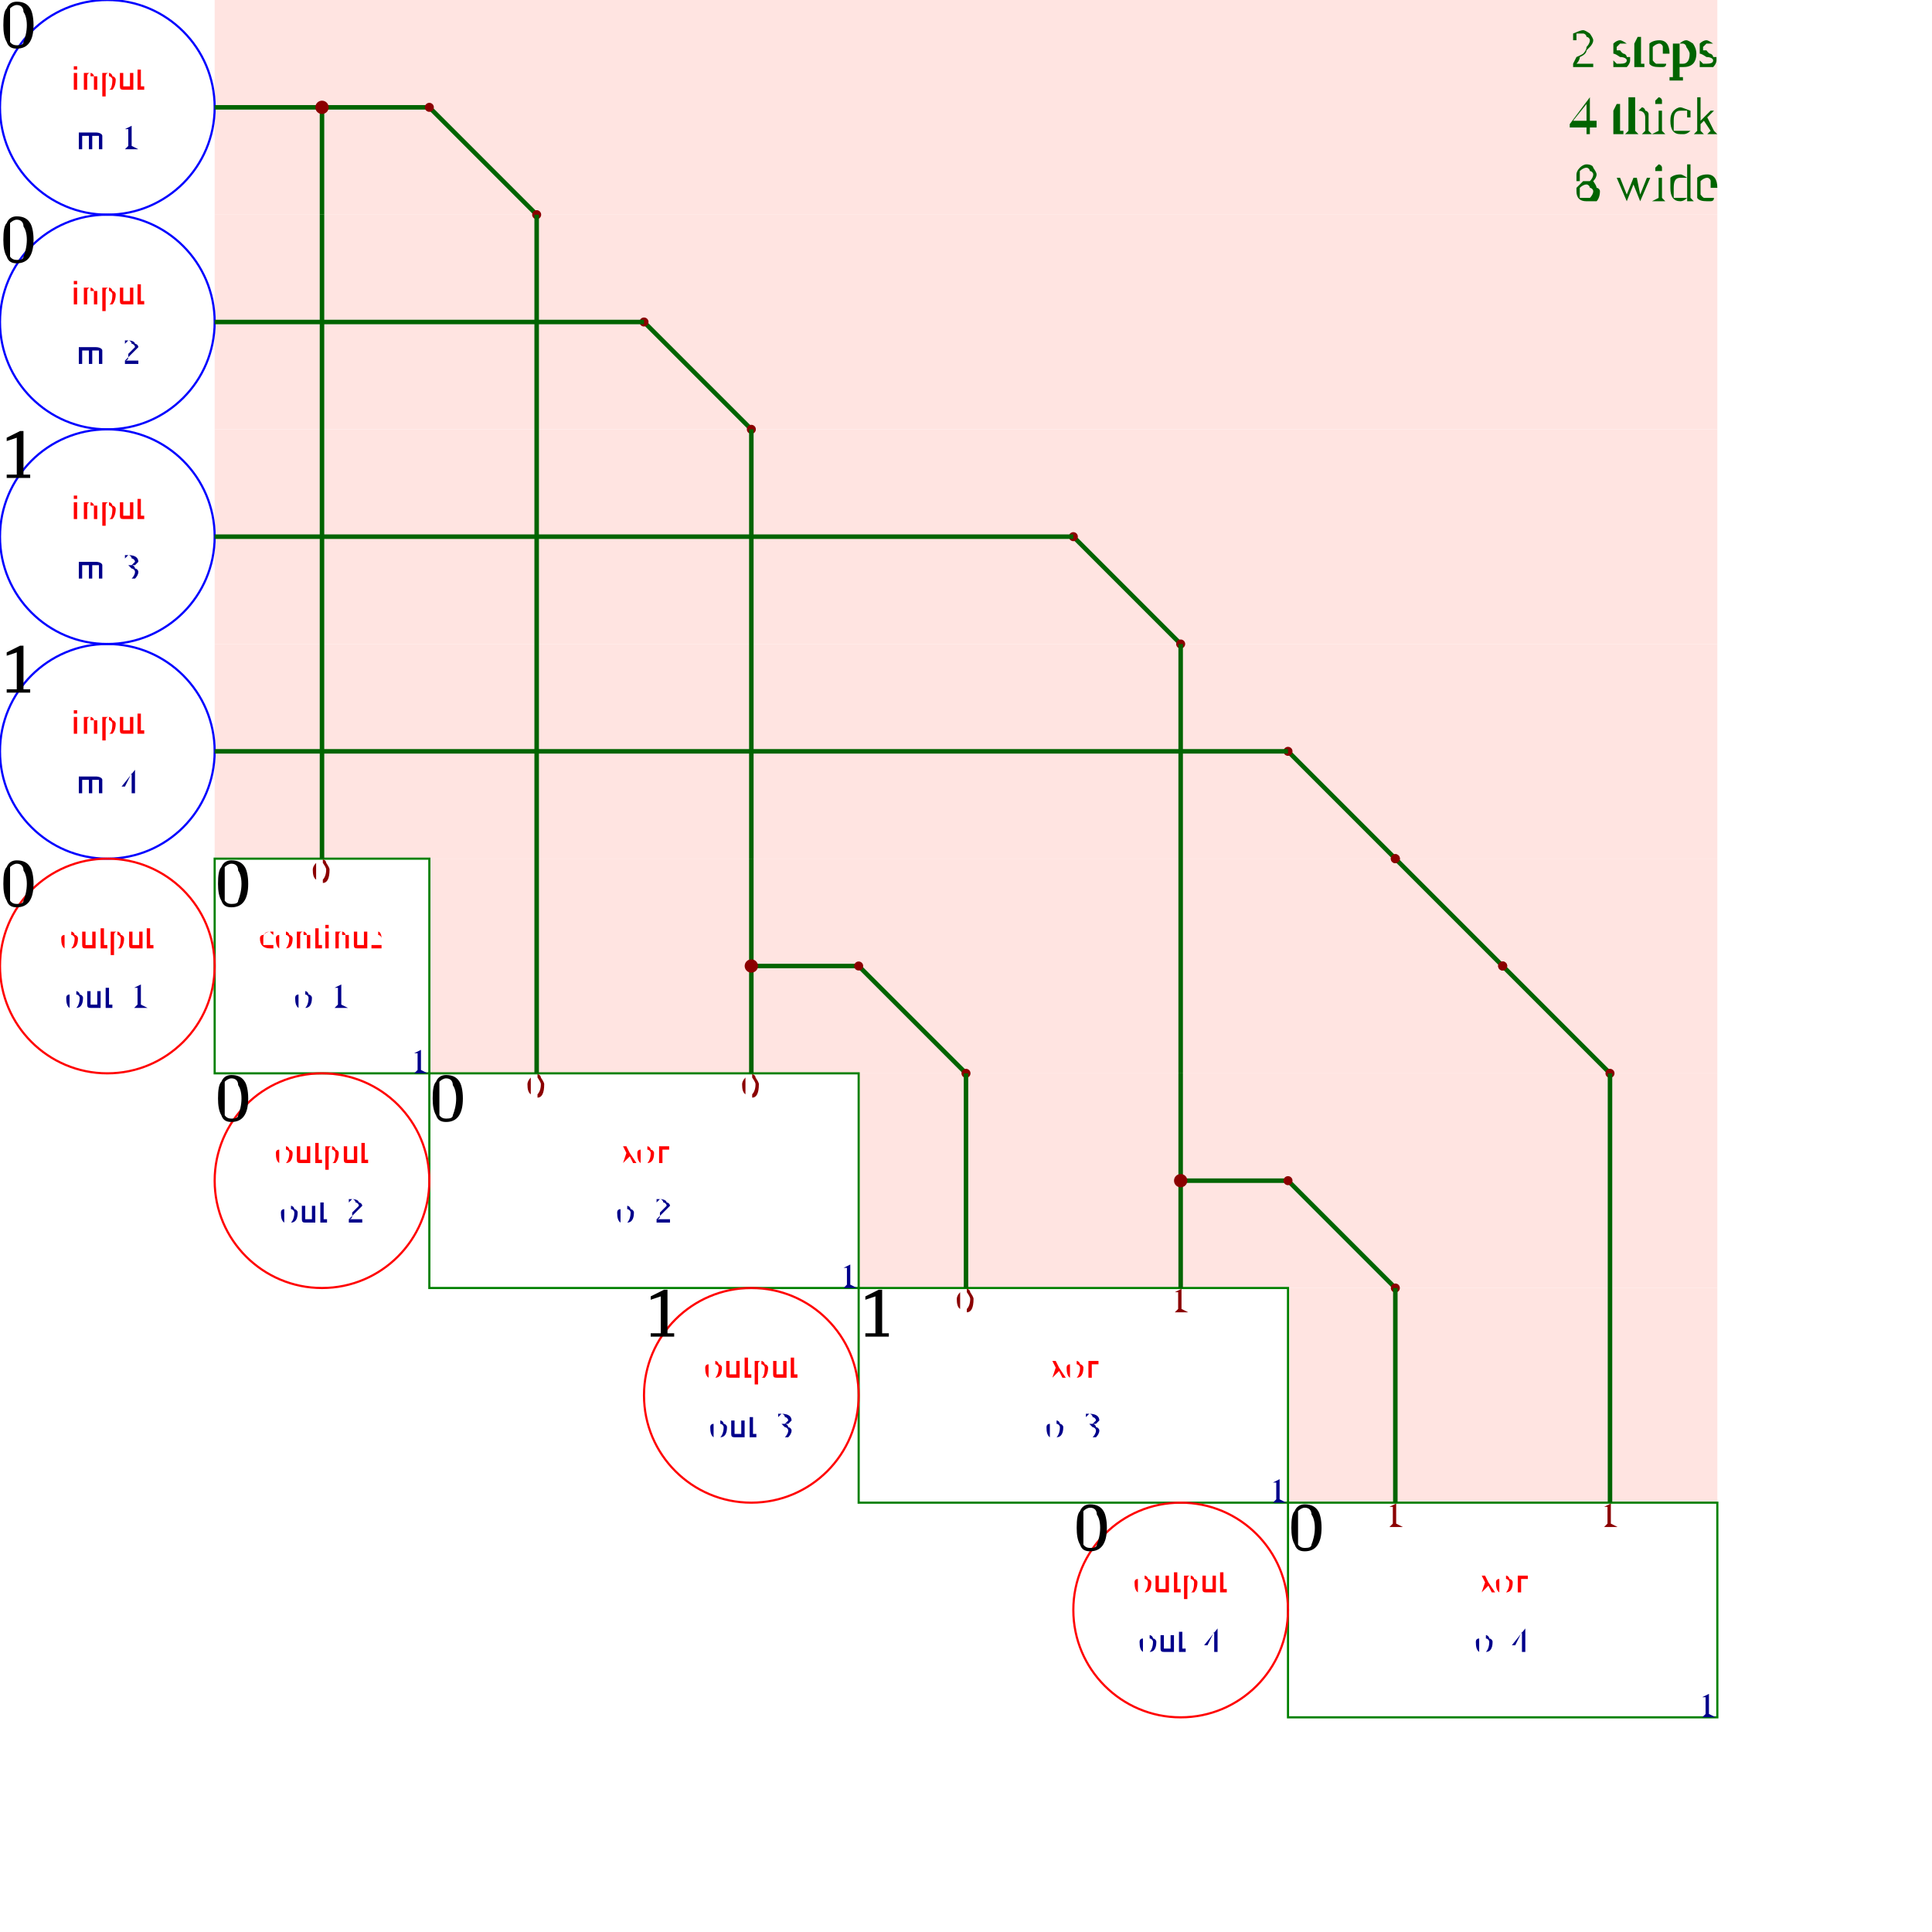
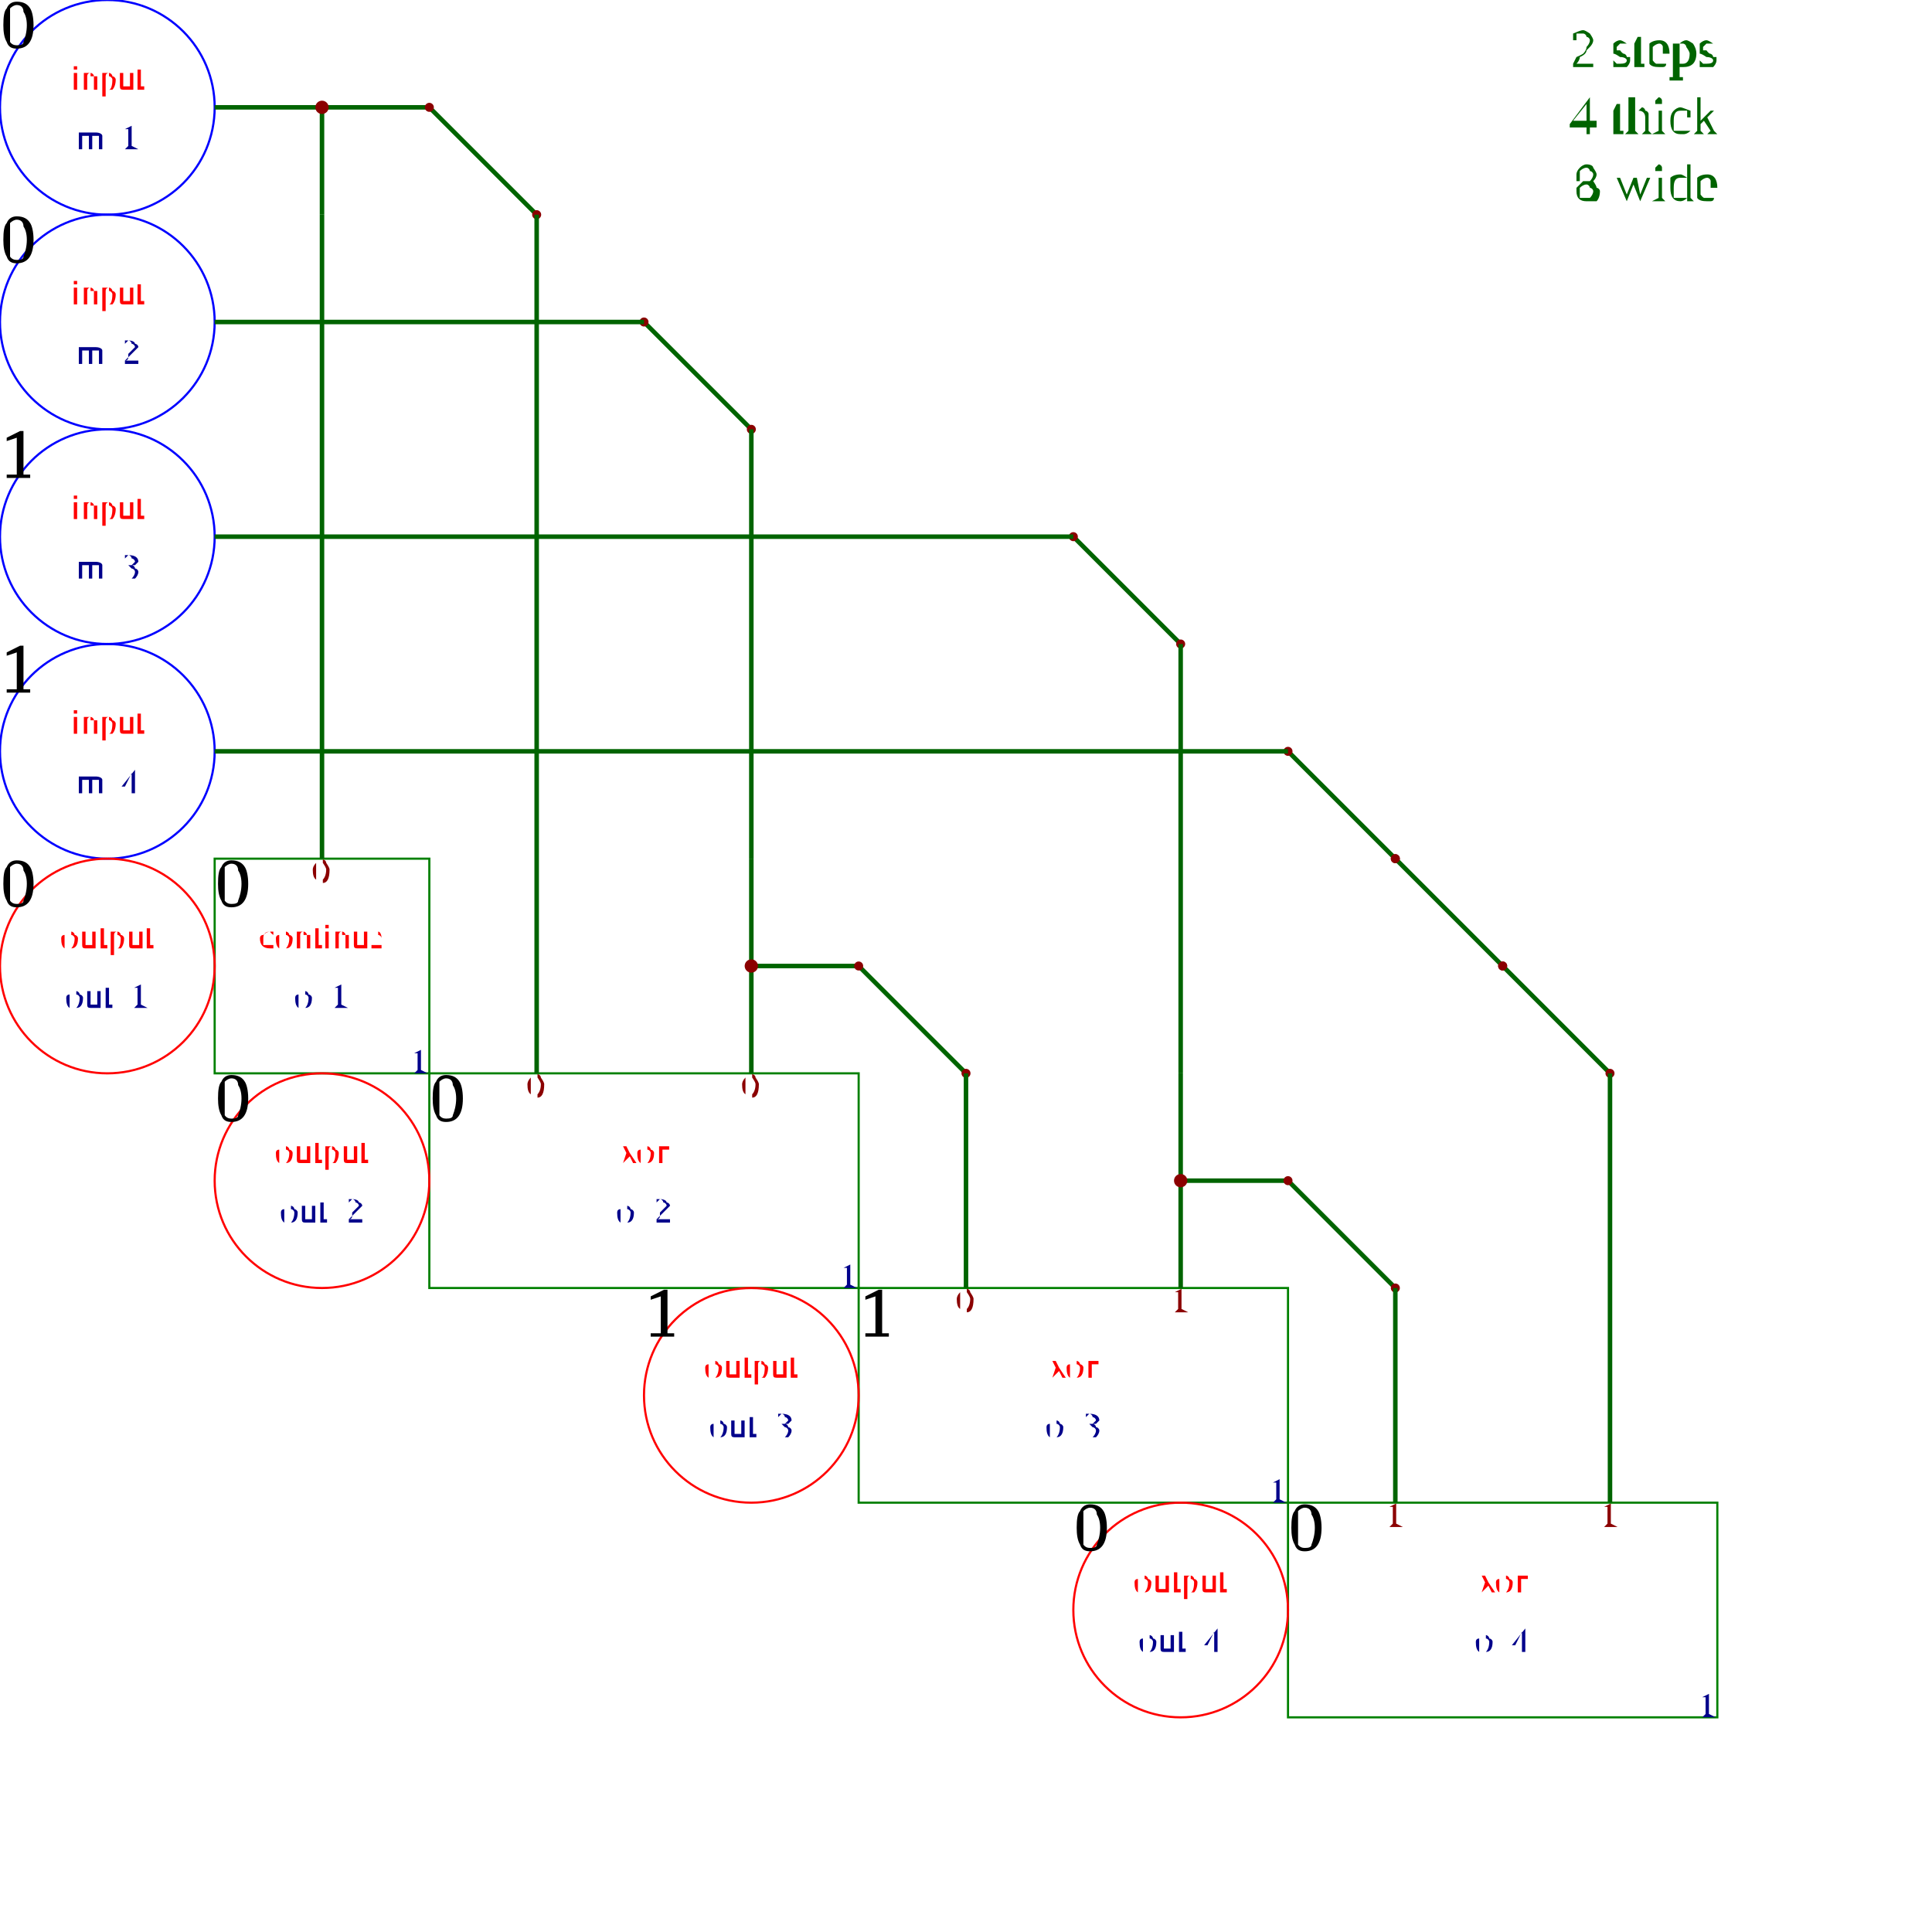
<svg xmlns="http://www.w3.org/2000/svg" height="100%" viewBox="0 0 9 9" width="100%">
-   <rect fill="mistyrose" font-size="0.167" height="1" stroke="transparent" stroke-width="0.01" width="7" x="1" y="0" />
-   <rect fill="mistyrose" font-size="0.167" height="1" stroke="transparent" stroke-width="0.01" width="7" x="1" y="1" />
-   <rect fill="mistyrose" font-size="0.167" height="1" stroke="transparent" stroke-width="0.01" width="7" x="1" y="2" />
-   <rect fill="mistyrose" font-size="0.167" height="1" stroke="transparent" stroke-width="0.01" width="7" x="1" y="3" />
-   <rect fill="mistyrose" font-size="0.167" height="1" stroke="transparent" stroke-width="0.01" width="6" x="2" y="4" />
-   <rect fill="mistyrose" font-size="0.167" height="1" stroke="transparent" stroke-width="0.01" width="4" x="4" y="5" />
-   <rect fill="mistyrose" font-size="0.167" height="1" stroke="transparent" stroke-width="0.01" width="2" x="6" y="6" />
  <text fill="darkGreen" font-size="0.25" stroke-width="0.016" text-anchor="end" x="8" y="0.312">2 steps</text>
  <text fill="darkGreen" font-size="0.25" stroke-width="0.016" text-anchor="end" x="8" y="0.625">4 thick</text>
  <text fill="darkGreen" font-size="0.25" stroke-width="0.016" text-anchor="end" x="8" y="0.938">8 wide</text>
  <circle cx="0.5" cy="0.5" fill="transparent" font-size="0.167" r="0.5" stroke="blue" stroke-width="0.01" />
  <text dominant-baseline="hanging" fill="black" font-size="0.333" stroke-width="0.021" text-anchor="start" x="0" y="0">0</text>
  <text dominant-baseline="auto" fill="red" font-size="0.167" stroke-width="0.01" text-anchor="middle" x="0.5" y="0.417">input</text>
  <text dominant-baseline="hanging" fill="darkblue" font-size="0.167" stroke-width="0.01" text-anchor="middle" x="0.5" y="0.583">m_1</text>
  <circle cx="0.5" cy="1.5" fill="transparent" font-size="0.167" r="0.5" stroke="blue" stroke-width="0.01" />
  <text dominant-baseline="hanging" fill="black" font-size="0.333" stroke-width="0.021" text-anchor="start" x="0" y="1">0</text>
  <text dominant-baseline="auto" fill="red" font-size="0.167" stroke-width="0.01" text-anchor="middle" x="0.5" y="1.417">input</text>
  <text dominant-baseline="hanging" fill="darkblue" font-size="0.167" stroke-width="0.01" text-anchor="middle" x="0.5" y="1.583">m_2</text>
  <circle cx="0.5" cy="2.5" fill="transparent" font-size="0.167" r="0.5" stroke="blue" stroke-width="0.01" />
  <text dominant-baseline="hanging" fill="black" font-size="0.333" stroke-width="0.021" text-anchor="start" x="0" y="2">1</text>
  <text dominant-baseline="auto" fill="red" font-size="0.167" stroke-width="0.01" text-anchor="middle" x="0.5" y="2.417">input</text>
  <text dominant-baseline="hanging" fill="darkblue" font-size="0.167" stroke-width="0.01" text-anchor="middle" x="0.5" y="2.583">m_3</text>
  <circle cx="0.5" cy="3.5" fill="transparent" font-size="0.167" r="0.5" stroke="blue" stroke-width="0.01" />
  <text dominant-baseline="hanging" fill="black" font-size="0.333" stroke-width="0.021" text-anchor="start" x="0" y="3">1</text>
  <text dominant-baseline="auto" fill="red" font-size="0.167" stroke-width="0.01" text-anchor="middle" x="0.5" y="3.417">input</text>
  <text dominant-baseline="hanging" fill="darkblue" font-size="0.167" stroke-width="0.01" text-anchor="middle" x="0.5" y="3.583">m_4</text>
  <rect fill="transparent" font-size="0.167" height="1" stroke="green" stroke-width="0.01" width="1" x="1" y="4" />
  <text dominant-baseline="hanging" fill="black" font-size="0.333" stroke-width="0.021" text-anchor="start" x="1" y="4">0</text>
  <text fill="darkBlue" font-size="0.167" stroke-width="0.01" text-anchor="end" x="2" y="5">1</text>
  <text dominant-baseline="auto" fill="red" font-size="0.167" stroke-width="0.01" text-anchor="middle" x="1.5" y="4.417">continue</text>
  <text dominant-baseline="hanging" fill="darkblue" font-size="0.167" stroke-width="0.01" text-anchor="middle" x="1.5" y="4.583">o_1</text>
  <text dominant-baseline="hanging" fill="darkRed" font-size="0.167" stroke-width="0.01" text-anchor="middle" x="1.5" y="4">0</text>
  <rect fill="transparent" font-size="0.167" height="1" stroke="green" stroke-width="0.01" width="2" x="2" y="5" />
  <text dominant-baseline="hanging" fill="black" font-size="0.333" stroke-width="0.021" text-anchor="start" x="2" y="5">0</text>
  <text fill="darkBlue" font-size="0.167" stroke-width="0.01" text-anchor="end" x="4" y="6">1</text>
  <text dominant-baseline="auto" fill="red" font-size="0.167" stroke-width="0.01" text-anchor="middle" x="3" y="5.417">xor</text>
  <text dominant-baseline="hanging" fill="darkblue" font-size="0.167" stroke-width="0.01" text-anchor="middle" x="3" y="5.583">o_2</text>
  <text dominant-baseline="hanging" fill="darkRed" font-size="0.167" stroke-width="0.01" text-anchor="middle" x="2.5" y="5">0</text>
  <text dominant-baseline="hanging" fill="darkRed" font-size="0.167" stroke-width="0.01" text-anchor="middle" x="3.5" y="5">0</text>
  <rect fill="transparent" font-size="0.167" height="1" stroke="green" stroke-width="0.01" width="2" x="4" y="6" />
  <text dominant-baseline="hanging" fill="black" font-size="0.333" stroke-width="0.021" text-anchor="start" x="4" y="6">1</text>
  <text fill="darkBlue" font-size="0.167" stroke-width="0.01" text-anchor="end" x="6" y="7">1</text>
  <text dominant-baseline="auto" fill="red" font-size="0.167" stroke-width="0.01" text-anchor="middle" x="5" y="6.417">xor</text>
  <text dominant-baseline="hanging" fill="darkblue" font-size="0.167" stroke-width="0.01" text-anchor="middle" x="5" y="6.583">o_3</text>
  <text dominant-baseline="hanging" fill="darkRed" font-size="0.167" stroke-width="0.01" text-anchor="middle" x="4.5" y="6">0</text>
  <text dominant-baseline="hanging" fill="darkRed" font-size="0.167" stroke-width="0.01" text-anchor="middle" x="5.5" y="6">1</text>
  <rect fill="transparent" font-size="0.167" height="1" stroke="green" stroke-width="0.01" width="2" x="6" y="7" />
  <text dominant-baseline="hanging" fill="black" font-size="0.333" stroke-width="0.021" text-anchor="start" x="6" y="7">0</text>
  <text fill="darkBlue" font-size="0.167" stroke-width="0.01" text-anchor="end" x="8" y="8">1</text>
  <text dominant-baseline="auto" fill="red" font-size="0.167" stroke-width="0.01" text-anchor="middle" x="7" y="7.417">xor</text>
  <text dominant-baseline="hanging" fill="darkblue" font-size="0.167" stroke-width="0.01" text-anchor="middle" x="7" y="7.583">o_4</text>
  <text dominant-baseline="hanging" fill="darkRed" font-size="0.167" stroke-width="0.01" text-anchor="middle" x="6.5" y="7">1</text>
  <text dominant-baseline="hanging" fill="darkRed" font-size="0.167" stroke-width="0.01" text-anchor="middle" x="7.5" y="7">1</text>
  <circle cx="0.5" cy="4.5" fill="transparent" font-size="0.167" r="0.5" stroke="red" stroke-width="0.01" />
  <text dominant-baseline="hanging" fill="black" font-size="0.333" stroke-width="0.021" text-anchor="start" x="0" y="4">0</text>
  <text dominant-baseline="auto" fill="red" font-size="0.167" stroke-width="0.01" text-anchor="middle" x="0.5" y="4.417">output</text>
  <text dominant-baseline="hanging" fill="darkblue" font-size="0.167" stroke-width="0.01" text-anchor="middle" x="0.5" y="4.583">out_1</text>
  <circle cx="1.5" cy="5.5" fill="transparent" font-size="0.167" r="0.5" stroke="red" stroke-width="0.01" />
  <text dominant-baseline="hanging" fill="black" font-size="0.333" stroke-width="0.021" text-anchor="start" x="1" y="5">0</text>
  <text dominant-baseline="auto" fill="red" font-size="0.167" stroke-width="0.01" text-anchor="middle" x="1.5" y="5.417">output</text>
  <text dominant-baseline="hanging" fill="darkblue" font-size="0.167" stroke-width="0.01" text-anchor="middle" x="1.5" y="5.583">out_2</text>
  <circle cx="3.5" cy="6.5" fill="transparent" font-size="0.167" r="0.5" stroke="red" stroke-width="0.01" />
  <text dominant-baseline="hanging" fill="black" font-size="0.333" stroke-width="0.021" text-anchor="start" x="3" y="6">1</text>
  <text dominant-baseline="auto" fill="red" font-size="0.167" stroke-width="0.01" text-anchor="middle" x="3.5" y="6.417">output</text>
  <text dominant-baseline="hanging" fill="darkblue" font-size="0.167" stroke-width="0.01" text-anchor="middle" x="3.5" y="6.583">out_3</text>
  <circle cx="5.5" cy="7.5" fill="transparent" font-size="0.167" r="0.5" stroke="red" stroke-width="0.01" />
  <text dominant-baseline="hanging" fill="black" font-size="0.333" stroke-width="0.021" text-anchor="start" x="5" y="7">0</text>
  <text dominant-baseline="auto" fill="red" font-size="0.167" stroke-width="0.01" text-anchor="middle" x="5.5" y="7.417">output</text>
  <text dominant-baseline="hanging" fill="darkblue" font-size="0.167" stroke-width="0.01" text-anchor="middle" x="5.5" y="7.583">out_4</text>
  <line fill="transparent" font-size="0.167" stroke="darkgreen" stroke-width="0.021" x1="1" x2="2" y1="0.5" y2="0.5" />
  <line fill="transparent" font-size="0.167" stroke="darkgreen" stroke-width="0.021" x1="1.5" x2="1.5" y1="0.5" y2="1" />
  <circle cx="1.5" cy="0.5" fill="darkRed" font-size="0.167" r="0.031" stroke-width="0.01" />
  <line fill="transparent" font-size="0.167" stroke="darkgreen" stroke-width="0.021" x1="2" x2="2.5" y1="0.5" y2="1" />
  <circle cx="2" cy="0.5" fill="darkRed" font-size="0.167" r="0.021" stroke-width="0.01" />
  <circle cx="2.5" cy="1" fill="darkRed" font-size="0.167" r="0.021" stroke-width="0.01" />
  <line fill="transparent" font-size="0.167" stroke="darkgreen" stroke-width="0.021" x1="3" x2="3.5" y1="1.5" y2="2" />
  <circle cx="3" cy="1.5" fill="darkRed" font-size="0.167" r="0.021" stroke-width="0.01" />
  <circle cx="3.5" cy="2" fill="darkRed" font-size="0.167" r="0.021" stroke-width="0.01" />
  <line fill="transparent" font-size="0.167" stroke="darkgreen" stroke-width="0.021" x1="3.5" x2="3.5" y1="4" y2="5" />
  <line fill="transparent" font-size="0.167" stroke="darkgreen" stroke-width="0.021" x1="3.5" x2="4" y1="4.5" y2="4.5" />
  <circle cx="3.5" cy="4.5" fill="darkRed" font-size="0.167" r="0.031" stroke-width="0.01" />
  <line fill="transparent" font-size="0.167" stroke="darkgreen" stroke-width="0.021" x1="4" x2="4.5" y1="4.5" y2="5" />
  <circle cx="4" cy="4.5" fill="darkRed" font-size="0.167" r="0.021" stroke-width="0.01" />
  <circle cx="4.5" cy="5" fill="darkRed" font-size="0.167" r="0.021" stroke-width="0.01" />
  <line fill="transparent" font-size="0.167" stroke="darkgreen" stroke-width="0.021" x1="5" x2="5.5" y1="2.5" y2="3" />
  <circle cx="5" cy="2.5" fill="darkRed" font-size="0.167" r="0.021" stroke-width="0.01" />
  <circle cx="5.5" cy="3" fill="darkRed" font-size="0.167" r="0.021" stroke-width="0.01" />
  <line fill="transparent" font-size="0.167" stroke="darkgreen" stroke-width="0.021" x1="5.5" x2="5.5" y1="5" y2="6" />
  <line fill="transparent" font-size="0.167" stroke="darkgreen" stroke-width="0.021" x1="5.5" x2="6" y1="5.5" y2="5.5" />
  <circle cx="5.5" cy="5.5" fill="darkRed" font-size="0.167" r="0.031" stroke-width="0.01" />
  <line fill="transparent" font-size="0.167" stroke="darkgreen" stroke-width="0.021" x1="6" x2="6.5" y1="3.5" y2="4" />
  <circle cx="6" cy="3.5" fill="darkRed" font-size="0.167" r="0.021" stroke-width="0.01" />
  <circle cx="6.5" cy="4" fill="darkRed" font-size="0.167" r="0.021" stroke-width="0.01" />
  <line fill="transparent" font-size="0.167" stroke="darkgreen" stroke-width="0.021" x1="6.5" x2="7" y1="4" y2="4.5" />
  <circle cx="6.5" cy="4" fill="darkRed" font-size="0.167" r="0.021" stroke-width="0.01" />
  <circle cx="7" cy="4.5" fill="darkRed" font-size="0.167" r="0.021" stroke-width="0.01" />
  <line fill="transparent" font-size="0.167" stroke="darkgreen" stroke-width="0.021" x1="6" x2="6.5" y1="5.5" y2="6" />
  <circle cx="6" cy="5.5" fill="darkRed" font-size="0.167" r="0.021" stroke-width="0.01" />
  <circle cx="6.5" cy="6" fill="darkRed" font-size="0.167" r="0.021" stroke-width="0.01" />
  <line fill="transparent" font-size="0.167" stroke="darkgreen" stroke-width="0.021" x1="7" x2="7.5" y1="4.5" y2="5" />
  <circle cx="7" cy="4.5" fill="darkRed" font-size="0.167" r="0.021" stroke-width="0.01" />
  <circle cx="7.5" cy="5" fill="darkRed" font-size="0.167" r="0.021" stroke-width="0.01" />
  <line fill="transparent" font-size="0.167" stroke="darkgreen" stroke-width="0.021" x1="1" x2="3" y1="1.5" y2="1.5" />
  <line fill="transparent" font-size="0.167" stroke="darkgreen" stroke-width="0.021" x1="1.5" x2="1.5" y1="1" y2="4" />
  <line fill="transparent" font-size="0.167" stroke="darkgreen" stroke-width="0.021" x1="1" x2="5" y1="2.5" y2="2.5" />
  <line fill="transparent" font-size="0.167" stroke="darkgreen" stroke-width="0.021" x1="1" x2="6" y1="3.5" y2="3.5" />
  <line fill="transparent" font-size="0.167" stroke="darkgreen" stroke-width="0.021" x1="2.5" x2="2.5" y1="1" y2="5" />
  <line fill="transparent" font-size="0.167" stroke="darkgreen" stroke-width="0.021" x1="3.5" x2="3.5" y1="2" y2="4" />
  <line fill="transparent" font-size="0.167" stroke="darkgreen" stroke-width="0.021" x1="4.5" x2="4.5" y1="5" y2="6" />
  <line fill="transparent" font-size="0.167" stroke="darkgreen" stroke-width="0.021" x1="5.5" x2="5.5" y1="3" y2="5" />
  <line fill="transparent" font-size="0.167" stroke="darkgreen" stroke-width="0.021" x1="6.5" x2="6.5" y1="6" y2="7" />
  <line fill="transparent" font-size="0.167" stroke="darkgreen" stroke-width="0.021" x1="7.5" x2="7.5" y1="5" y2="7" />
</svg>
